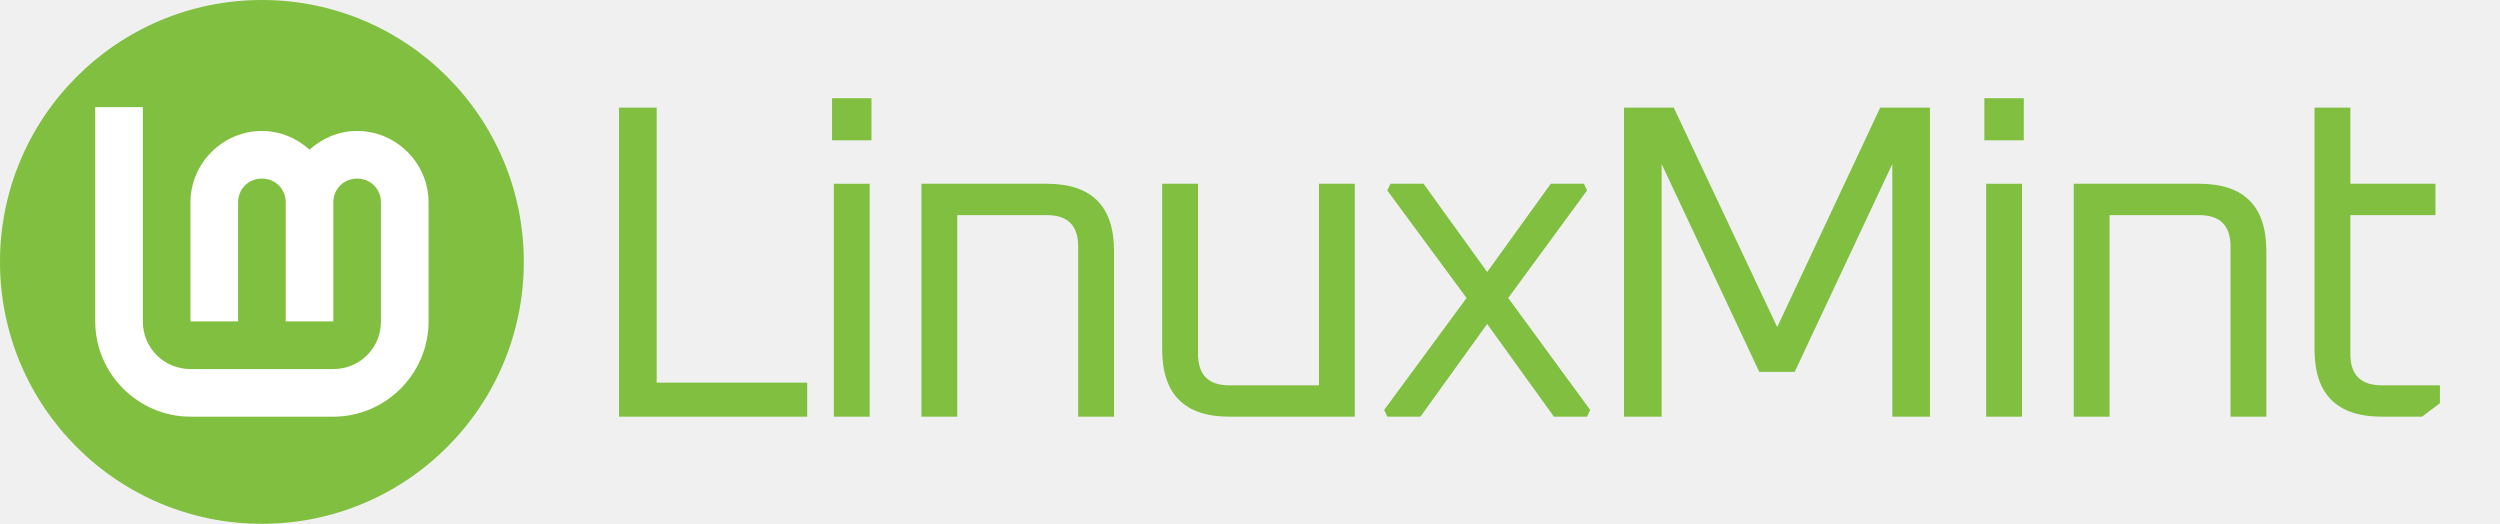
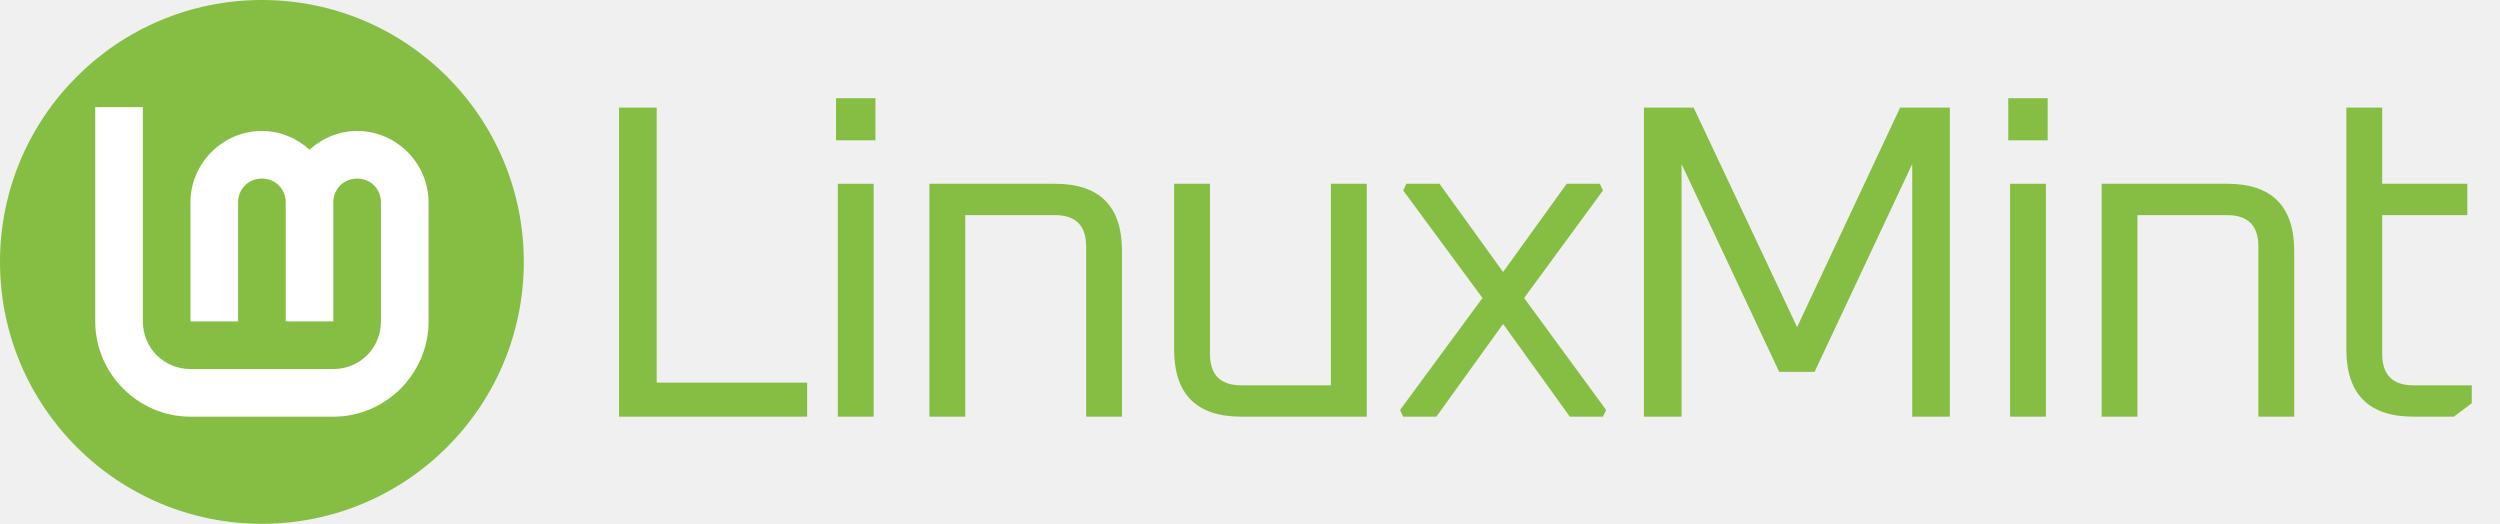
<svg xmlns="http://www.w3.org/2000/svg" width="1680" height="352" viewBox="0 0 444.5 93.133" version="1.1" id="svg8">
  <defs id="defs2" />
  <g id="layer1" transform="translate(0,-271.6)">
    <g transform="matrix(0.2727273,0,0,0.2727273,-6.1234151e-8,216)" id="layer1-0">
      <g id="g865">
-         <circle r="170.744" cy="374.611" cx="170.744" id="path1374-6" style="opacity:1;fill:#80bf40;fill-opacity:1;stroke:none;stroke-width:22.461;stroke-miterlimit:4;stroke-dasharray:none;stroke-opacity:1" />
+         <circle r="170.744" cy="374.611" cx="170.744" id="path1374-6" style="opacity:1;fill:#86be43;fill-opacity:1;stroke:none;stroke-width:22.461;stroke-miterlimit:4;stroke-dasharray:none;stroke-opacity:1" />
        <path id="path4193" d="m 62.089,273.717 v 139.7 c 0,34.107 27.982,62.089 62.089,62.089 h 93.133 c 34.107,0 62.089,-27.982 62.089,-62.089 v -77.611 c 0,-25.534 -21.032,-46.567 -46.567,-46.567 -11.929,0 -22.766,4.715 -31.044,12.21 -8.278,-7.495 -19.116,-12.21 -31.044,-12.21 -25.534,0 -46.567,21.032 -46.567,46.567 v 77.611 h 31.044 v -77.611 c 0,-8.757 6.766,-15.522 15.522,-15.522 8.757,0 15.522,6.766 15.522,15.522 v 77.611 h 31.044 v -77.611 c 0,-8.757 6.766,-15.522 15.522,-15.522 8.757,0 15.522,6.766 15.522,15.522 v 77.611 c 0,17.329 -13.715,31.044 -31.044,31.044 h -93.133 c -17.329,0 -31.044,-13.715 -31.044,-31.044 v -139.7 z" style="color:#000000;font-style:normal;font-variant:normal;font-weight:normal;font-stretch:normal;font-size:medium;line-height:normal;font-family:sans-serif;font-variant-ligatures:normal;font-variant-position:normal;font-variant-caps:normal;font-variant-numeric:normal;font-variant-alternates:normal;font-feature-settings:normal;text-indent:0;text-align:start;text-decoration:none;text-decoration-line:none;text-decoration-style:solid;text-decoration-color:#000000;letter-spacing:normal;word-spacing:normal;text-transform:none;writing-mode:lr-tb;direction:ltr;text-orientation:mixed;dominant-baseline:auto;baseline-shift:baseline;text-anchor:start;white-space:normal;shape-padding:0;clip-rule:nonzero;display:inline;overflow:visible;visibility:visible;isolation:auto;mix-blend-mode:normal;color-interpolation:sRGB;color-interpolation-filters:linearRGB;solid-color:#000000;solid-opacity:1;vector-effect:none;fill:#ffffff;fill-opacity:1;fill-rule:nonzero;stroke:none;stroke-width:0;stroke-linecap:butt;stroke-linejoin:miter;stroke-miterlimit:4;stroke-dasharray:none;stroke-dashoffset:0;stroke-opacity:1;color-rendering:auto;image-rendering:auto;shape-rendering:auto;text-rendering:auto;enable-background:accumulate" />
      </g>
-       <g aria-label="LinuxMint" transform="matrix(1.297764,0,0,1.297764,9.057676,202.9752)" id="text929" style="font-size:225px;line-height:1.25;font-family:Ubuntu;-inkscape-font-specification:Ubuntu;text-align:center;letter-spacing:-10px;text-anchor:middle;display:inline;fill:#80bf40;fill-opacity:1;stroke:none;stroke-width:0;stroke-linecap:round;stroke-miterlimit:4;stroke-dasharray:none">
-         <path d="M 304,210 V 54.75 h 18.9 V 192.9 h 75.6 V 210 Z" style="font-style:normal;font-variant:normal;font-weight:normal;font-stretch:normal;font-size:225px;font-family:Oxanium;-inkscape-font-specification:Oxanium;text-align:start;text-anchor:start;fill:#80bf40;fill-opacity:1;stroke:none;stroke-width:0;stroke-miterlimit:4;stroke-dasharray:none" id="path933" />
-         <path d="m 411,71.175 v -21.15 h 19.8 v 21.15 z m 0.9,138.825 V 93 h 18 v 117 z" style="font-style:normal;font-variant:normal;font-weight:normal;font-stretch:normal;font-size:225px;font-family:Oxanium;-inkscape-font-specification:Oxanium;text-align:start;text-anchor:start;fill:#80bf40;fill-opacity:1;stroke:none;stroke-width:0;stroke-miterlimit:4;stroke-dasharray:none" id="path935" />
-         <path d="M 455.9,210 V 93 h 63 q 33.75,0 33.75,33.75 V 210 h -18 v -85.5 q 0,-15.75 -15.75,-15.75 h -45 V 210 Z" style="font-style:normal;font-variant:normal;font-weight:normal;font-stretch:normal;font-size:225px;font-family:Oxanium;-inkscape-font-specification:Oxanium;text-align:start;text-anchor:start;fill:#80bf40;fill-opacity:1;stroke:none;stroke-width:0;stroke-miterlimit:4;stroke-dasharray:none" id="path937" />
-         <path d="M 576.849,176.25 V 93 h 18 v 85.5 q 0,15.75 15.75,15.75 h 45 V 93 h 18 v 117 h -63 q -33.75,0 -33.75,-33.75 z" style="font-style:normal;font-variant:normal;font-weight:normal;font-stretch:normal;font-size:225px;font-family:Oxanium;-inkscape-font-specification:Oxanium;text-align:start;text-anchor:start;fill:#80bf40;fill-opacity:1;stroke:none;stroke-width:0;stroke-miterlimit:4;stroke-dasharray:none" id="path939" />
-         <path d="m 688.349,206.625 41.4,-56.25 -39.825,-54 1.575,-3.375 h 16.65 l 31.95,44.325 31.95,-44.325 h 16.65 l 1.575,3.375 -39.6,54 41.175,56.25 -1.575,3.375 h -16.65 l -33.525,-46.575 -33.525,46.575 h -16.65 z" style="font-style:normal;font-variant:normal;font-weight:normal;font-stretch:normal;font-size:225px;font-family:Oxanium;-inkscape-font-specification:Oxanium;text-align:start;text-anchor:start;fill:#80bf40;fill-opacity:1;stroke:none;stroke-width:0;stroke-miterlimit:4;stroke-dasharray:none" id="path941" />
-         <path d="M 808.849,210 V 54.75 h 24.975 l 51.975,110.25 51.75,-110.25 h 24.975 V 210 h -18.9 V 83.1 l -49.05,104.4 h -17.775 l -49.05,-104.4 V 210 Z" style="font-style:normal;font-variant:normal;font-weight:normal;font-stretch:normal;font-size:225px;font-family:Oxanium;-inkscape-font-specification:Oxanium;text-align:start;text-anchor:start;fill:#80bf40;fill-opacity:1;stroke:none;stroke-width:0;stroke-miterlimit:4;stroke-dasharray:none" id="path943" />
-         <path d="m 989.873,71.175 v -21.15 h 19.8 v 21.15 z m 0.9,138.825 V 93 h 18 v 117 z" style="font-style:normal;font-variant:normal;font-weight:normal;font-stretch:normal;font-size:225px;font-family:Oxanium;-inkscape-font-specification:Oxanium;text-align:start;text-anchor:start;fill:#80bf40;fill-opacity:1;stroke:none;stroke-width:0;stroke-miterlimit:4;stroke-dasharray:none" id="path945" />
-         <path d="M 1034.773,210 V 93 h 63 q 33.75,0 33.75,33.75 V 210 h -18 v -85.5 q 0,-15.75 -15.75,-15.75 h -45 V 210 Z" style="font-style:normal;font-variant:normal;font-weight:normal;font-stretch:normal;font-size:225px;font-family:Oxanium;-inkscape-font-specification:Oxanium;text-align:start;text-anchor:start;fill:#80bf40;fill-opacity:1;stroke:none;stroke-width:0;stroke-miterlimit:4;stroke-dasharray:none" id="path947" />
-         <path d="M 1155.723,176.25 V 54.75 h 18 V 93 h 42.75 v 15.75 h -42.75 v 69.75 q 0,15.75 15.75,15.75 h 29.25 v 9 l -9,6.75 h -20.25 q -33.75,0 -33.75,-33.75 z" style="font-style:normal;font-variant:normal;font-weight:normal;font-stretch:normal;font-size:225px;font-family:Oxanium;-inkscape-font-specification:Oxanium;text-align:start;text-anchor:start;fill:#80bf40;fill-opacity:1;stroke:none;stroke-width:0;stroke-miterlimit:4;stroke-dasharray:none" id="path949" />
+       <g aria-label="LinuxMint" transform="matrix(1.297764,0,0,1.297764,9.057662,202.9752)" id="text33" style="font-size:225px;line-height:1.25;font-family:Ubuntu;-inkscape-font-specification:Ubuntu;text-align:center;letter-spacing:-8px;text-anchor:middle;display:inline;fill:#86be43;fill-opacity:1;stroke:none;stroke-width:0;stroke-linecap:round;stroke-miterlimit:4;stroke-dasharray:none">
+         <path d="M 304,210 V 54.75 h 18.9 V 192.9 h 75.6 V 210 Z" style="font-style:normal;font-variant:normal;font-weight:normal;font-stretch:normal;font-size:225px;font-family:Oxanium;-inkscape-font-specification:Oxanium;text-align:start;text-anchor:start;fill:#86be43;fill-opacity:1;stroke:none;stroke-width:0;stroke-miterlimit:4;stroke-dasharray:none" id="path37" />
+         <path d="m 413,71.175 v -21.15 h 19.8 v 21.15 z m 0.9,138.825 V 93 h 18 v 117 z" style="font-style:normal;font-variant:normal;font-weight:normal;font-stretch:normal;font-size:225px;font-family:Oxanium;-inkscape-font-specification:Oxanium;text-align:start;text-anchor:start;fill:#86be43;fill-opacity:1;stroke:none;stroke-width:0;stroke-miterlimit:4;stroke-dasharray:none" id="path39" />
+         <path d="M 459.9,210 V 93 h 63 q 33.75,0 33.75,33.75 V 210 h -18 v -85.5 q 0,-15.75 -15.75,-15.75 h -45 V 210 Z" style="font-style:normal;font-variant:normal;font-weight:normal;font-stretch:normal;font-size:225px;font-family:Oxanium;-inkscape-font-specification:Oxanium;text-align:start;text-anchor:start;fill:#86be43;fill-opacity:1;stroke:none;stroke-width:0;stroke-miterlimit:4;stroke-dasharray:none" id="path41" />
+         <path d="M 582.849,176.25 V 93 h 18 v 85.5 q 0,15.75 15.75,15.75 h 45 V 93 h 18 v 117 h -63 q -33.75,0 -33.75,-33.75 z" style="font-style:normal;font-variant:normal;font-weight:normal;font-stretch:normal;font-size:225px;font-family:Oxanium;-inkscape-font-specification:Oxanium;text-align:start;text-anchor:start;fill:#86be43;fill-opacity:1;stroke:none;stroke-width:0;stroke-miterlimit:4;stroke-dasharray:none" id="path43" />
+         <path d="m 696.349,206.625 41.4,-56.25 -39.825,-54 1.575,-3.375 h 16.65 l 31.95,44.325 31.95,-44.325 h 16.65 l 1.575,3.375 -39.6,54 41.175,56.25 -1.575,3.375 h -16.65 l -33.525,-46.575 -33.525,46.575 h -16.65 z" style="font-style:normal;font-variant:normal;font-weight:normal;font-stretch:normal;font-size:225px;font-family:Oxanium;-inkscape-font-specification:Oxanium;text-align:start;text-anchor:start;fill:#86be43;fill-opacity:1;stroke:none;stroke-width:0;stroke-miterlimit:4;stroke-dasharray:none" id="path45" />
+         <path d="M 818.849,210 V 54.75 h 24.975 l 51.975,110.25 51.75,-110.25 h 24.975 V 210 h -18.9 V 83.1 l -49.05,104.4 h -17.775 l -49.05,-104.4 V 210 Z" style="font-style:normal;font-variant:normal;font-weight:normal;font-stretch:normal;font-size:225px;font-family:Oxanium;-inkscape-font-specification:Oxanium;text-align:start;text-anchor:start;fill:#86be43;fill-opacity:1;stroke:none;stroke-width:0;stroke-miterlimit:4;stroke-dasharray:none" id="path47" />
+         <path d="m 1001.873,71.175 v -21.15 h 19.8 v 21.15 z m 0.9,138.825 V 93 h 18 v 117 z" style="font-style:normal;font-variant:normal;font-weight:normal;font-stretch:normal;font-size:225px;font-family:Oxanium;-inkscape-font-specification:Oxanium;text-align:start;text-anchor:start;fill:#86be43;fill-opacity:1;stroke:none;stroke-width:0;stroke-miterlimit:4;stroke-dasharray:none" id="path49" />
+         <path d="M 1048.773,210 V 93 h 63 q 33.75,0 33.75,33.75 V 210 h -18 v -85.5 q 0,-15.75 -15.75,-15.75 h -45 V 210 Z" style="font-style:normal;font-variant:normal;font-weight:normal;font-stretch:normal;font-size:225px;font-family:Oxanium;-inkscape-font-specification:Oxanium;text-align:start;text-anchor:start;fill:#86be43;fill-opacity:1;stroke:none;stroke-width:0;stroke-miterlimit:4;stroke-dasharray:none" id="path51" />
+         <path d="M 1171.723,176.25 V 54.75 h 18 V 93 h 42.75 v 15.75 h -42.75 v 69.75 q 0,15.75 15.75,15.75 h 29.25 v 9 l -9,6.75 h -20.25 q -33.75,0 -33.75,-33.75 z" style="font-style:normal;font-variant:normal;font-weight:normal;font-stretch:normal;font-size:225px;font-family:Oxanium;-inkscape-font-specification:Oxanium;text-align:start;text-anchor:start;fill:#86be43;fill-opacity:1;stroke:none;stroke-width:0;stroke-miterlimit:4;stroke-dasharray:none" id="path53" />
      </g>
    </g>
  </g>
</svg>
